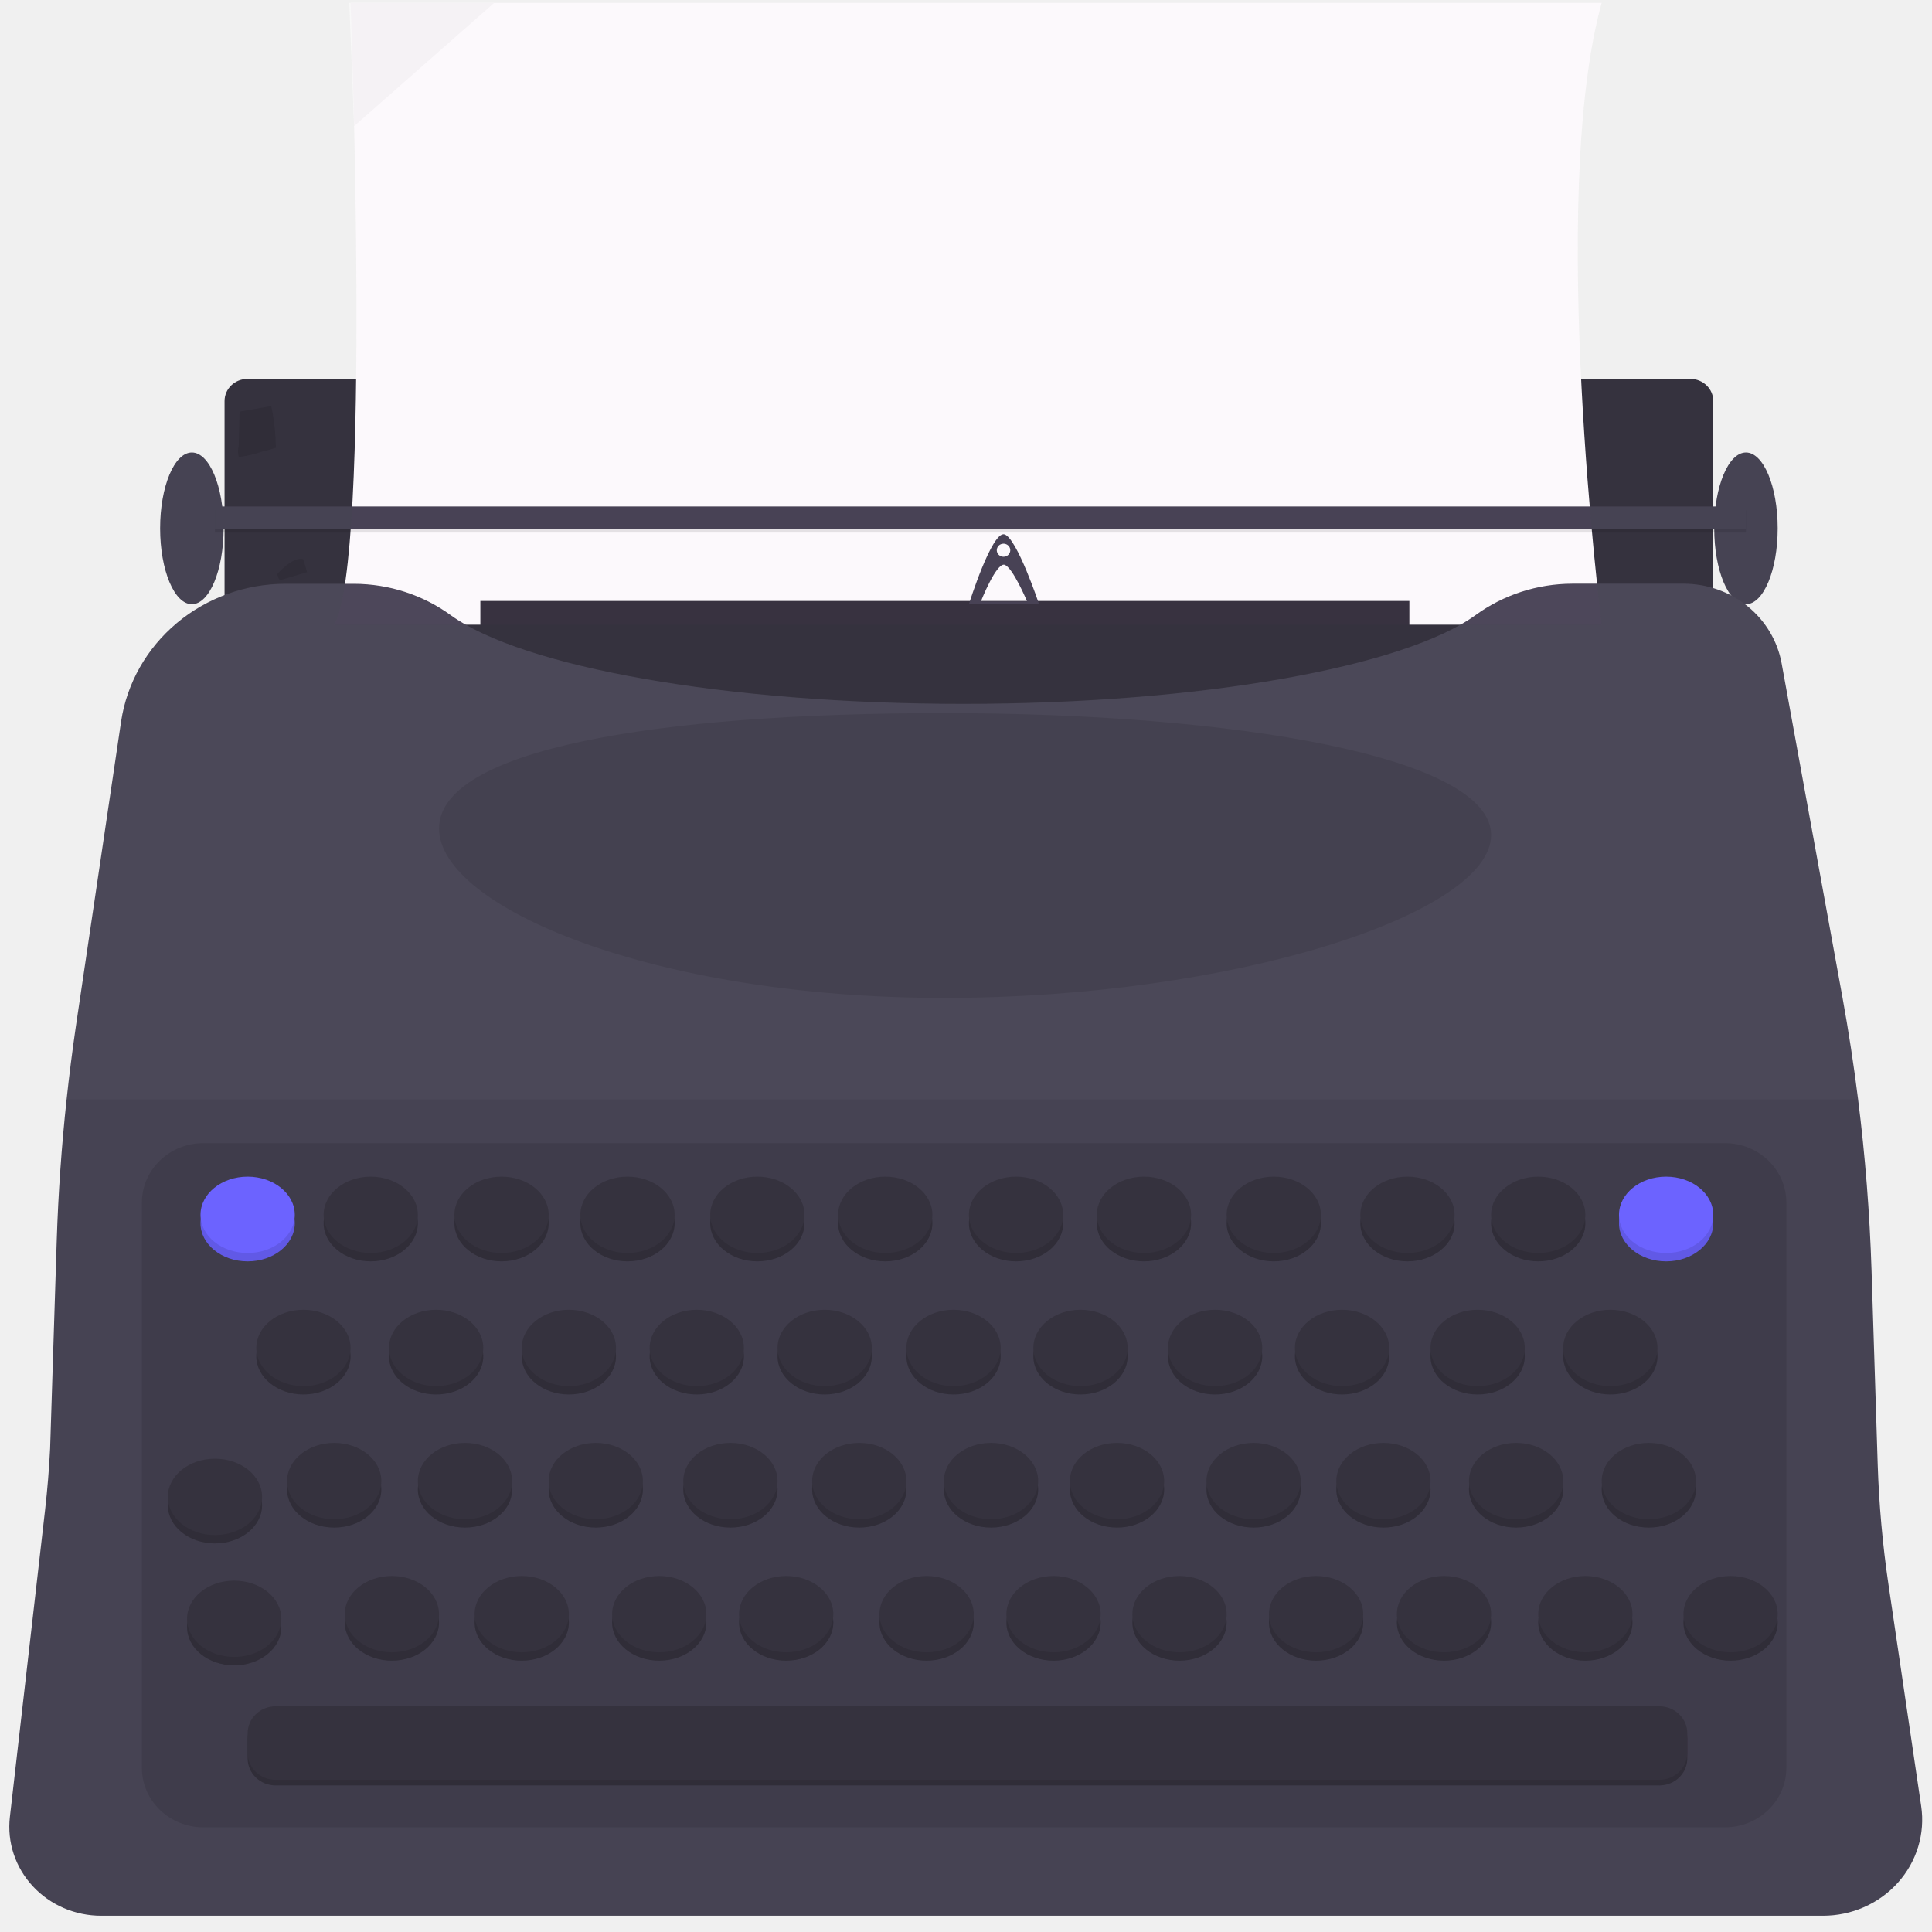
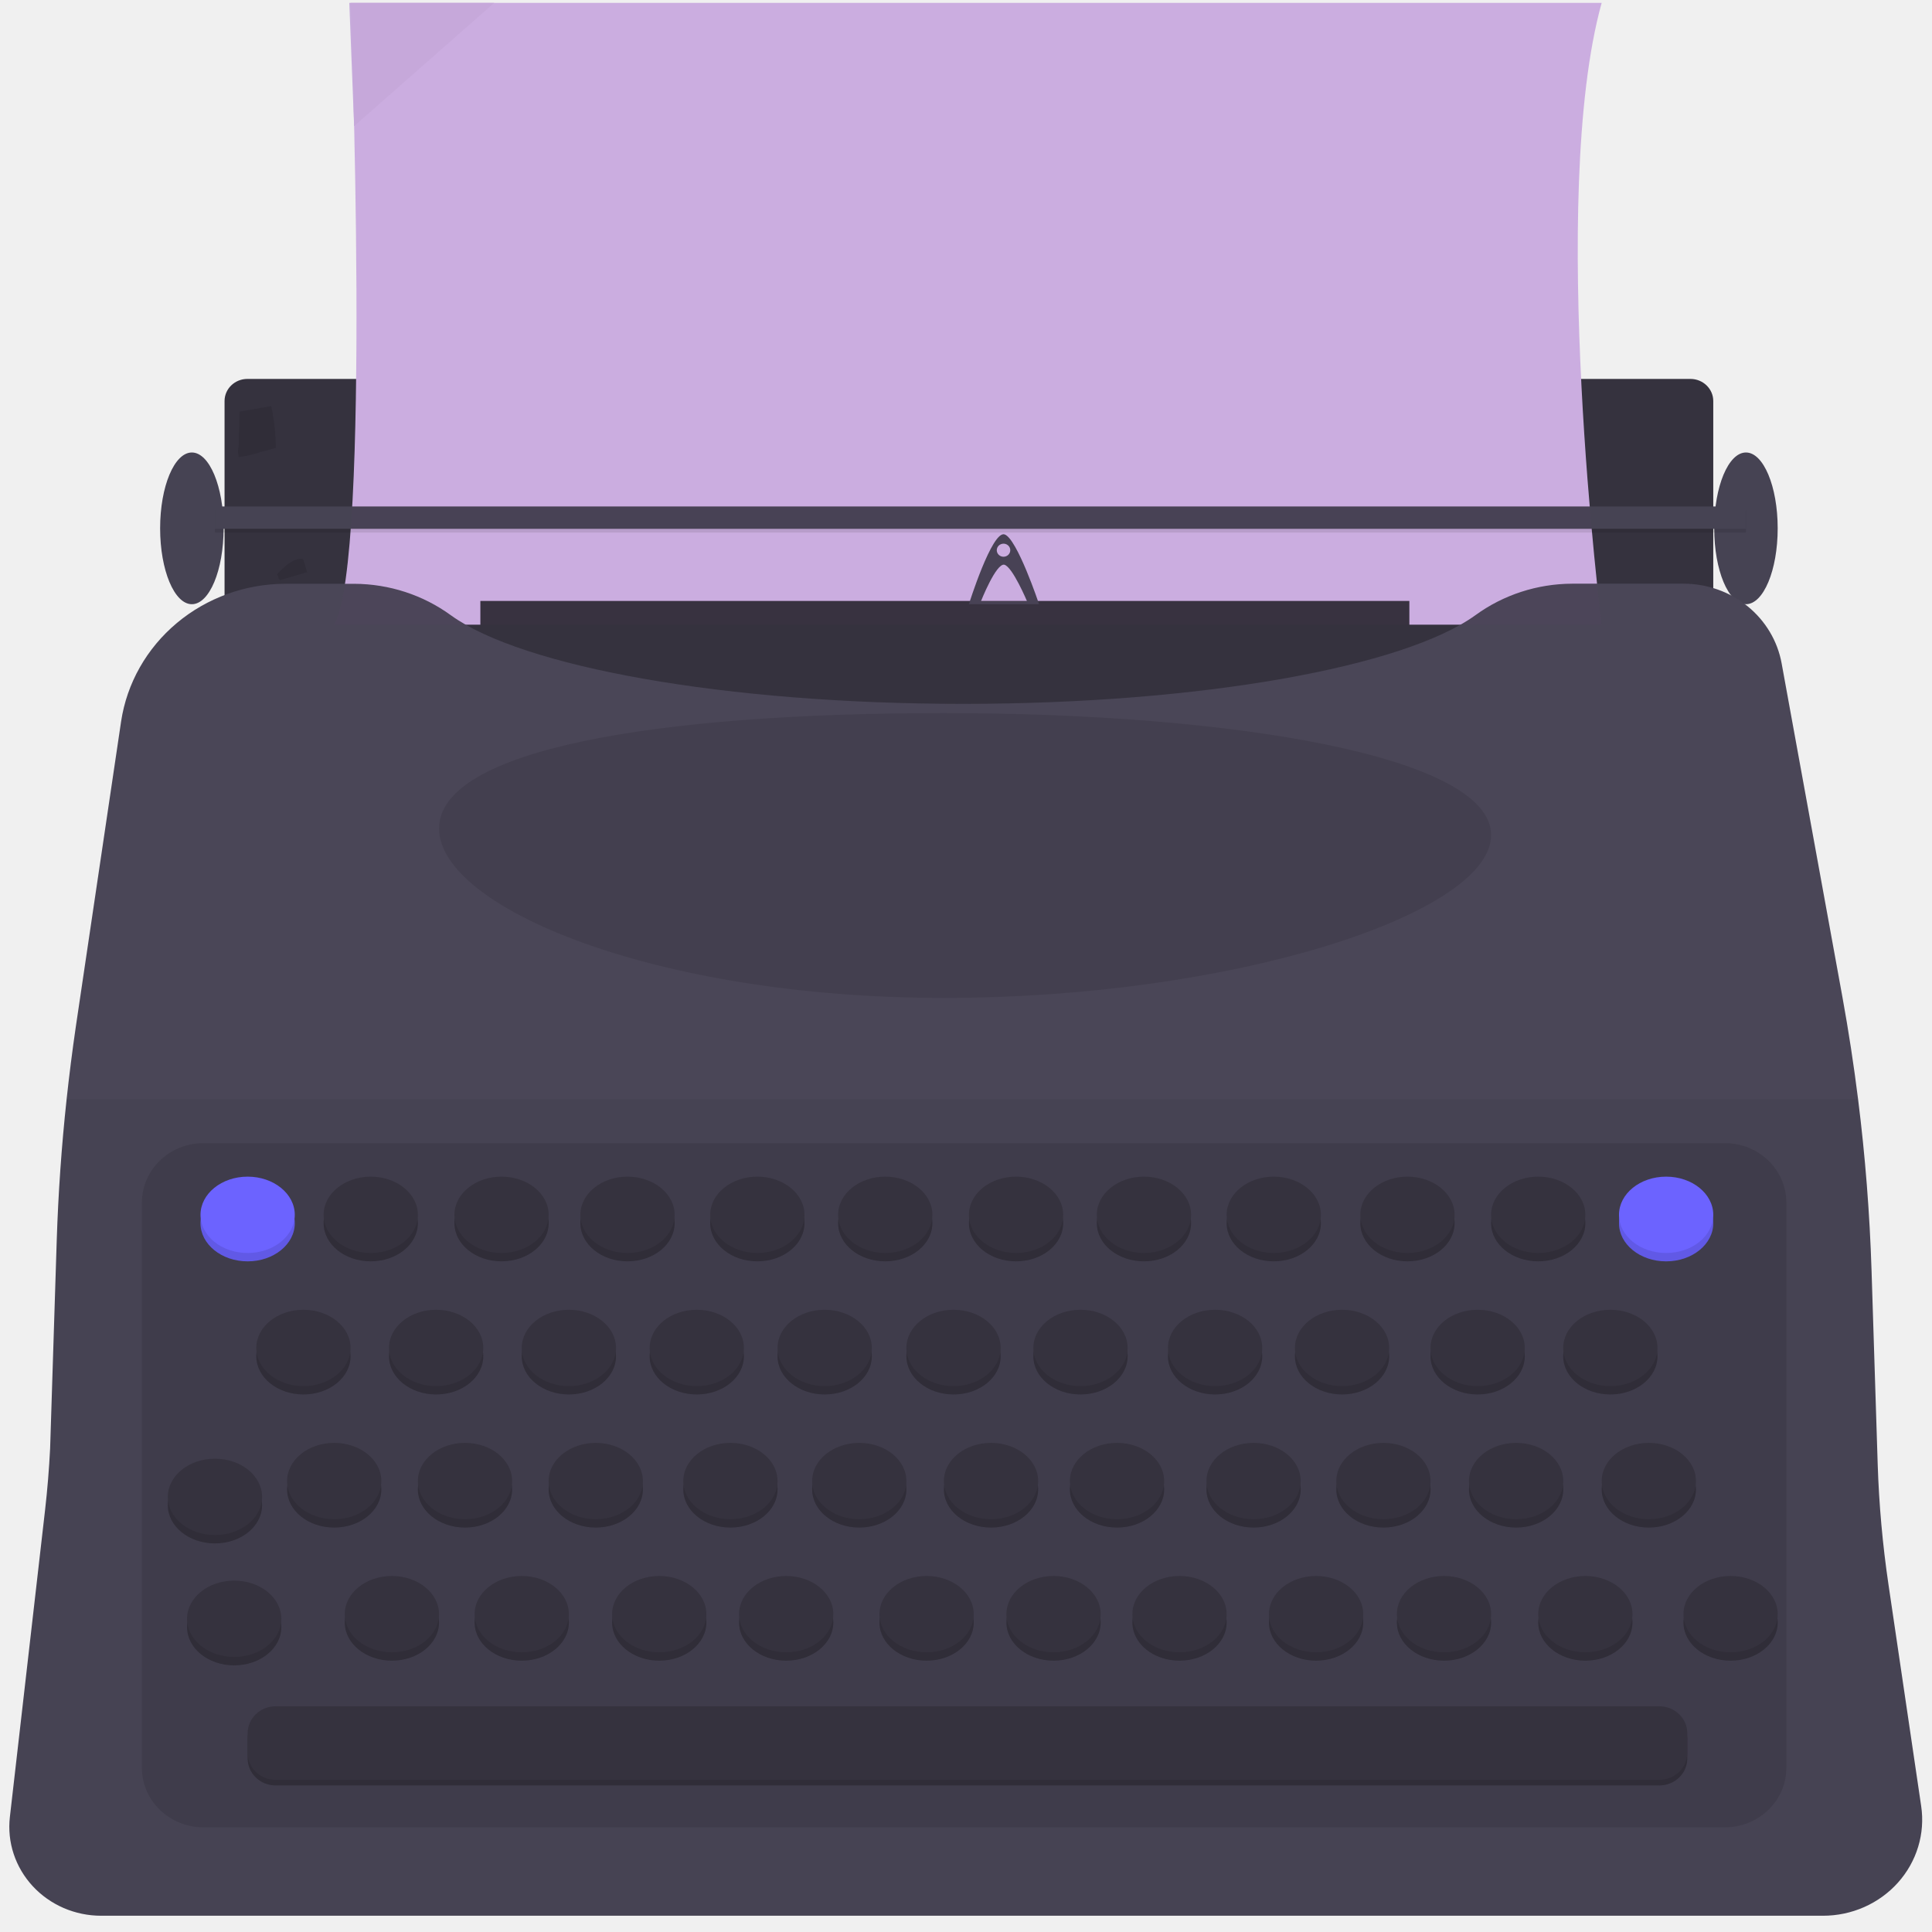
<svg xmlns="http://www.w3.org/2000/svg" width="101" height="101" viewBox="0 0 101 101" fill="none">
  <path d="M88.371 19.809H12.933C12.274 19.809 11.739 20.327 11.739 20.965V34.906C11.739 35.545 12.274 36.062 12.933 36.062H88.371C89.03 36.062 89.565 35.545 89.565 34.906V20.965C89.565 20.327 89.03 19.809 88.371 19.809Z" fill="#35323E" />
-   <path d="M18.326 0.15C18.326 0.15 19.431 29.249 17.471 32.656H83.731C83.731 32.656 80.917 10.272 83.731 0.15H18.326Z" fill="white" />
+   <path d="M18.326 0.15C18.326 0.15 19.431 29.249 17.471 32.656H83.731C83.731 32.656 80.917 10.272 83.731 0.15H18.326Z" fill="#CDB1E2" />
  <path d="M73.678 31.416H25.112V37.255H73.678V31.416Z" fill="#35323E" />
-   <path d="M95.302 100.15H5.286C4.611 100.15 3.944 100.012 3.327 99.746C2.711 99.479 2.16 99.09 1.71 98.603C1.26 98.116 0.921 97.543 0.715 96.92C0.509 96.298 0.442 95.641 0.516 94.991L2.357 78.935C2.479 77.867 2.566 76.797 2.62 75.725L2.966 64.838C3.045 62.378 3.217 59.924 3.481 57.477C3.618 56.208 3.779 54.941 3.963 53.678L6.331 37.716C6.632 35.718 7.666 33.892 9.244 32.571C10.822 31.249 12.838 30.522 14.924 30.52H18.519C20.343 30.526 22.117 31.104 23.574 32.167C27.298 34.857 37.877 36.797 50.349 36.797C62.82 36.797 73.401 34.857 77.133 32.16C78.59 31.098 80.364 30.52 82.188 30.514H88.012C89.236 30.514 90.421 30.932 91.359 31.693C92.296 32.455 92.927 33.512 93.139 34.679L96.317 52.123C96.639 53.897 96.912 55.678 97.136 57.466C97.51 60.439 97.744 63.424 97.84 66.423L98.161 76.539C98.229 78.649 98.417 80.753 98.726 82.843L100.434 94.417C100.54 95.129 100.487 95.855 100.277 96.545C100.068 97.236 99.708 97.874 99.221 98.418C98.734 98.962 98.132 99.398 97.456 99.697C96.78 99.996 96.045 100.15 95.302 100.15V100.15Z" fill="#464353" />
+   <path d="M95.302 100.15H5.286C4.611 100.15 3.944 100.012 3.327 99.746C2.711 99.479 2.16 99.09 1.71 98.603C1.26 98.116 0.921 97.543 0.715 96.92C0.509 96.298 0.442 95.641 0.516 94.991L2.357 78.935C2.479 77.867 2.566 76.797 2.62 75.725L2.966 64.838C3.045 62.378 3.217 59.924 3.481 57.477C3.618 56.208 3.779 54.941 3.963 53.678L6.331 37.716C6.632 35.718 7.666 33.892 9.244 32.571C10.822 31.249 12.838 30.522 14.924 30.52H18.519C20.343 30.526 22.117 31.104 23.574 32.167C27.298 34.857 37.877 36.797 50.349 36.797C62.82 36.797 73.401 34.857 77.133 32.16C78.59 31.098 80.364 30.52 82.188 30.514H88.012C89.236 30.514 90.421 30.932 91.359 31.693C92.296 32.455 92.927 33.512 93.139 34.679L96.317 52.123C96.639 53.897 96.912 55.678 97.136 57.466C97.51 60.439 97.744 63.424 97.84 66.423L98.161 76.539C98.229 78.649 98.417 80.753 98.726 82.843L100.434 94.417C100.54 95.129 100.487 95.855 100.277 96.545C100.068 97.236 99.708 97.874 99.221 98.418C98.734 98.962 98.132 99.398 97.456 99.697C96.78 99.996 96.045 100.15 95.302 100.15Z" fill="#464353" />
  <path opacity="0.1" d="M90.175 59.761H10.629C8.855 59.761 7.417 61.153 7.417 62.87V92.418C7.417 94.135 8.855 95.527 10.629 95.527H90.175C91.949 95.527 93.387 94.135 93.387 92.418V62.87C93.387 61.153 91.949 59.761 90.175 59.761Z" fill="black" />
  <path d="M12.946 65.94C14.307 65.94 15.41 65.047 15.41 63.945C15.41 62.843 14.307 61.95 12.946 61.95C11.585 61.95 10.482 62.843 10.482 63.945C10.482 65.047 11.585 65.94 12.946 65.94Z" fill="#6C63FF" />
  <path opacity="0.1" d="M12.946 65.94C14.307 65.94 15.41 65.047 15.41 63.945C15.41 62.843 14.307 61.95 12.946 61.95C11.585 61.95 10.482 62.843 10.482 63.945C10.482 65.047 11.585 65.94 12.946 65.94Z" fill="black" />
  <path d="M12.946 65.503C14.307 65.503 15.41 64.609 15.41 63.507C15.41 62.406 14.307 61.512 12.946 61.512C11.585 61.512 10.482 62.406 10.482 63.507C10.482 64.609 11.585 65.503 12.946 65.503Z" fill="#6C63FF" />
  <path d="M15.862 72.899C17.223 72.899 18.326 72.006 18.326 70.904C18.326 69.802 17.223 68.909 15.862 68.909C14.502 68.909 13.398 69.802 13.398 70.904C13.398 72.006 14.502 72.899 15.862 72.899Z" fill="#35323E" />
  <path opacity="0.1" d="M15.862 72.899C17.223 72.899 18.326 72.006 18.326 70.904C18.326 69.802 17.223 68.909 15.862 68.909C14.502 68.909 13.398 69.802 13.398 70.904C13.398 72.006 14.502 72.899 15.862 72.899Z" fill="black" />
  <path d="M15.862 72.462C17.223 72.462 18.326 71.568 18.326 70.466C18.326 69.365 17.223 68.471 15.862 68.471C14.502 68.471 13.398 69.365 13.398 70.466C13.398 71.568 14.502 72.462 15.862 72.462Z" fill="#35323E" />
  <path d="M17.471 79.858C18.832 79.858 19.935 78.965 19.935 77.863C19.935 76.761 18.832 75.868 17.471 75.868C16.111 75.868 15.008 76.761 15.008 77.863C15.008 78.965 16.111 79.858 17.471 79.858Z" fill="#35323E" />
  <path opacity="0.1" d="M17.471 79.858C18.832 79.858 19.935 78.965 19.935 77.863C19.935 76.761 18.832 75.868 17.471 75.868C16.111 75.868 15.008 76.761 15.008 77.863C15.008 78.965 16.111 79.858 17.471 79.858Z" fill="black" />
  <path d="M17.471 79.421C18.832 79.421 19.935 78.528 19.935 77.425C19.935 76.324 18.832 75.43 17.471 75.43C16.111 75.43 15.008 76.324 15.008 77.425C15.008 78.528 16.111 79.421 17.471 79.421Z" fill="#35323E" />
  <path d="M11.237 80.686C12.598 80.686 13.701 79.792 13.701 78.69C13.701 77.588 12.598 76.695 11.237 76.695C9.876 76.695 8.773 77.588 8.773 78.69C8.773 79.792 9.876 80.686 11.237 80.686Z" fill="#35323E" />
  <path opacity="0.1" d="M11.237 80.686C12.598 80.686 13.701 79.792 13.701 78.69C13.701 77.588 12.598 76.695 11.237 76.695C9.876 76.695 8.773 77.588 8.773 78.69C8.773 79.792 9.876 80.686 11.237 80.686Z" fill="black" />
  <path d="M11.237 80.248C12.598 80.248 13.701 79.355 13.701 78.253C13.701 77.151 12.598 76.257 11.237 76.257C9.876 76.257 8.773 77.151 8.773 78.253C8.773 79.355 9.876 80.248 11.237 80.248Z" fill="#35323E" />
  <path d="M20.487 86.816C21.848 86.816 22.951 85.923 22.951 84.821C22.951 83.719 21.848 82.826 20.487 82.826C19.127 82.826 18.023 83.719 18.023 84.821C18.023 85.923 19.127 86.816 20.487 86.816Z" fill="#35323E" />
  <path opacity="0.1" d="M20.487 86.816C21.848 86.816 22.951 85.923 22.951 84.821C22.951 83.719 21.848 82.826 20.487 82.826C19.127 82.826 18.023 83.719 18.023 84.821C18.023 85.923 19.127 86.816 20.487 86.816Z" fill="black" />
  <path d="M20.487 86.378C21.848 86.378 22.951 85.485 22.951 84.383C22.951 83.281 21.848 82.388 20.487 82.388C19.127 82.388 18.023 83.281 18.023 84.383C18.023 85.485 19.127 86.378 20.487 86.378Z" fill="#35323E" />
  <path d="M12.243 87.061C13.604 87.061 14.707 86.167 14.707 85.065C14.707 83.963 13.604 83.07 12.243 83.07C10.882 83.07 9.779 83.963 9.779 85.065C9.779 86.167 10.882 87.061 12.243 87.061Z" fill="#35323E" />
  <path opacity="0.1" d="M12.243 87.061C13.604 87.061 14.707 86.167 14.707 85.065C14.707 83.963 13.604 83.07 12.243 83.07C10.882 83.07 9.779 83.963 9.779 85.065C9.779 86.167 10.882 87.061 12.243 87.061Z" fill="black" />
  <path d="M12.243 86.621C13.604 86.621 14.707 85.728 14.707 84.626C14.707 83.524 13.604 82.631 12.243 82.631C10.882 82.631 9.779 83.524 9.779 84.626C9.779 85.728 10.882 86.621 12.243 86.621Z" fill="#35323E" />
  <path d="M27.275 86.816C28.636 86.816 29.739 85.923 29.739 84.821C29.739 83.719 28.636 82.826 27.275 82.826C25.914 82.826 24.811 83.719 24.811 84.821C24.811 85.923 25.914 86.816 27.275 86.816Z" fill="#35323E" />
  <path opacity="0.1" d="M27.275 86.816C28.636 86.816 29.739 85.923 29.739 84.821C29.739 83.719 28.636 82.826 27.275 82.826C25.914 82.826 24.811 83.719 24.811 84.821C24.811 85.923 25.914 86.816 27.275 86.816Z" fill="black" />
  <path d="M27.275 86.378C28.636 86.378 29.739 85.485 29.739 84.383C29.739 83.281 28.636 82.388 27.275 82.388C25.914 82.388 24.811 83.281 24.811 84.383C24.811 85.485 25.914 86.378 27.275 86.378Z" fill="#35323E" />
  <path d="M34.464 86.816C35.824 86.816 36.927 85.923 36.927 84.821C36.927 83.719 35.824 82.826 34.464 82.826C33.103 82.826 32 83.719 32 84.821C32 85.923 33.103 86.816 34.464 86.816Z" fill="#35323E" />
  <path opacity="0.1" d="M34.464 86.816C35.824 86.816 36.927 85.923 36.927 84.821C36.927 83.719 35.824 82.826 34.464 82.826C33.103 82.826 32 83.719 32 84.821C32 85.923 33.103 86.816 34.464 86.816Z" fill="black" />
  <path d="M34.464 86.378C35.824 86.378 36.927 85.485 36.927 84.383C36.927 83.281 35.824 82.388 34.464 82.388C33.103 82.388 32 83.281 32 84.383C32 85.485 33.103 86.378 34.464 86.378Z" fill="#35323E" />
  <path d="M41.1 86.816C42.461 86.816 43.564 85.923 43.564 84.821C43.564 83.719 42.461 82.826 41.1 82.826C39.739 82.826 38.636 83.719 38.636 84.821C38.636 85.923 39.739 86.816 41.1 86.816Z" fill="#35323E" />
  <path opacity="0.1" d="M41.1 86.816C42.461 86.816 43.564 85.923 43.564 84.821C43.564 83.719 42.461 82.826 41.1 82.826C39.739 82.826 38.636 83.719 38.636 84.821C38.636 85.923 39.739 86.816 41.1 86.816Z" fill="black" />
  <path d="M41.1 86.378C42.461 86.378 43.564 85.485 43.564 84.383C43.564 83.281 42.461 82.388 41.1 82.388C39.739 82.388 38.636 83.281 38.636 84.383C38.636 85.485 39.739 86.378 41.1 86.378Z" fill="#35323E" />
  <path d="M48.44 86.816C49.801 86.816 50.904 85.923 50.904 84.821C50.904 83.719 49.801 82.826 48.44 82.826C47.079 82.826 45.976 83.719 45.976 84.821C45.976 85.923 47.079 86.816 48.44 86.816Z" fill="#35323E" />
  <path opacity="0.1" d="M48.44 86.816C49.801 86.816 50.904 85.923 50.904 84.821C50.904 83.719 49.801 82.826 48.44 82.826C47.079 82.826 45.976 83.719 45.976 84.821C45.976 85.923 47.079 86.816 48.44 86.816Z" fill="black" />
  <path d="M48.44 86.378C49.801 86.378 50.904 85.485 50.904 84.383C50.904 83.281 49.801 82.388 48.44 82.388C47.079 82.388 45.976 83.281 45.976 84.383C45.976 85.485 47.079 86.378 48.44 86.378Z" fill="#35323E" />
  <path d="M55.077 86.816C56.437 86.816 57.541 85.923 57.541 84.821C57.541 83.719 56.437 82.826 55.077 82.826C53.716 82.826 52.613 83.719 52.613 84.821C52.613 85.923 53.716 86.816 55.077 86.816Z" fill="#35323E" />
  <path opacity="0.1" d="M55.077 86.816C56.437 86.816 57.541 85.923 57.541 84.821C57.541 83.719 56.437 82.826 55.077 82.826C53.716 82.826 52.613 83.719 52.613 84.821C52.613 85.923 53.716 86.816 55.077 86.816Z" fill="black" />
  <path d="M55.077 86.378C56.437 86.378 57.541 85.485 57.541 84.383C57.541 83.281 56.437 82.388 55.077 82.388C53.716 82.388 52.613 83.281 52.613 84.383C52.613 85.485 53.716 86.378 55.077 86.378Z" fill="#35323E" />
  <path d="M61.662 86.816C63.023 86.816 64.126 85.923 64.126 84.821C64.126 83.719 63.023 82.826 61.662 82.826C60.301 82.826 59.198 83.719 59.198 84.821C59.198 85.923 60.301 86.816 61.662 86.816Z" fill="#35323E" />
  <path opacity="0.1" d="M61.662 86.816C63.023 86.816 64.126 85.923 64.126 84.821C64.126 83.719 63.023 82.826 61.662 82.826C60.301 82.826 59.198 83.719 59.198 84.821C59.198 85.923 60.301 86.816 61.662 86.816Z" fill="black" />
  <path d="M61.662 86.378C63.023 86.378 64.126 85.485 64.126 84.383C64.126 83.281 63.023 82.388 61.662 82.388C60.301 82.388 59.198 83.281 59.198 84.383C59.198 85.485 60.301 86.378 61.662 86.378Z" fill="#35323E" />
  <path d="M68.802 86.816C70.163 86.816 71.266 85.923 71.266 84.821C71.266 83.719 70.163 82.826 68.802 82.826C67.441 82.826 66.338 83.719 66.338 84.821C66.338 85.923 67.441 86.816 68.802 86.816Z" fill="#35323E" />
  <path opacity="0.1" d="M68.802 86.816C70.163 86.816 71.266 85.923 71.266 84.821C71.266 83.719 70.163 82.826 68.802 82.826C67.441 82.826 66.338 83.719 66.338 84.821C66.338 85.923 67.441 86.816 68.802 86.816Z" fill="black" />
  <path d="M68.802 86.378C70.163 86.378 71.266 85.485 71.266 84.383C71.266 83.281 70.163 82.388 68.802 82.388C67.441 82.388 66.338 83.281 66.338 84.383C66.338 85.485 67.441 86.378 68.802 86.378Z" fill="#35323E" />
  <path d="M75.489 86.816C76.849 86.816 77.952 85.923 77.952 84.821C77.952 83.719 76.849 82.826 75.489 82.826C74.128 82.826 73.025 83.719 73.025 84.821C73.025 85.923 74.128 86.816 75.489 86.816Z" fill="#35323E" />
  <path opacity="0.1" d="M75.489 86.816C76.849 86.816 77.952 85.923 77.952 84.821C77.952 83.719 76.849 82.826 75.489 82.826C74.128 82.826 73.025 83.719 73.025 84.821C73.025 85.923 74.128 86.816 75.489 86.816Z" fill="black" />
  <path d="M75.489 86.378C76.849 86.378 77.952 85.485 77.952 84.383C77.952 83.281 76.849 82.388 75.489 82.388C74.128 82.388 73.025 83.281 73.025 84.383C73.025 85.485 74.128 86.378 75.489 86.378Z" fill="#35323E" />
  <path d="M82.878 86.816C84.239 86.816 85.342 85.923 85.342 84.821C85.342 83.719 84.239 82.826 82.878 82.826C81.518 82.826 80.415 83.719 80.415 84.821C80.415 85.923 81.518 86.816 82.878 86.816Z" fill="#35323E" />
  <path opacity="0.1" d="M82.878 86.816C84.239 86.816 85.342 85.923 85.342 84.821C85.342 83.719 84.239 82.826 82.878 82.826C81.518 82.826 80.415 83.719 80.415 84.821C80.415 85.923 81.518 86.816 82.878 86.816Z" fill="black" />
  <path d="M82.878 86.378C84.239 86.378 85.342 85.485 85.342 84.383C85.342 83.281 84.239 82.388 82.878 82.388C81.518 82.388 80.415 83.281 80.415 84.383C80.415 85.485 81.518 86.378 82.878 86.378Z" fill="#35323E" />
  <path d="M90.471 86.816C91.832 86.816 92.934 85.923 92.934 84.821C92.934 83.719 91.832 82.826 90.471 82.826C89.11 82.826 88.007 83.719 88.007 84.821C88.007 85.923 89.11 86.816 90.471 86.816Z" fill="#35323E" />
  <path opacity="0.1" d="M90.471 86.816C91.832 86.816 92.934 85.923 92.934 84.821C92.934 83.719 91.832 82.826 90.471 82.826C89.11 82.826 88.007 83.719 88.007 84.821C88.007 85.923 89.11 86.816 90.471 86.816Z" fill="black" />
  <path d="M90.471 86.378C91.832 86.378 92.934 85.485 92.934 84.383C92.934 83.281 91.832 82.388 90.471 82.388C89.11 82.388 88.007 83.281 88.007 84.383C88.007 85.485 89.11 86.378 90.471 86.378Z" fill="#35323E" />
  <path d="M24.309 79.858C25.67 79.858 26.773 78.965 26.773 77.863C26.773 76.761 25.67 75.868 24.309 75.868C22.948 75.868 21.845 76.761 21.845 77.863C21.845 78.965 22.948 79.858 24.309 79.858Z" fill="#35323E" />
  <path opacity="0.1" d="M24.309 79.858C25.67 79.858 26.773 78.965 26.773 77.863C26.773 76.761 25.67 75.868 24.309 75.868C22.948 75.868 21.845 76.761 21.845 77.863C21.845 78.965 22.948 79.858 24.309 79.858Z" fill="black" />
  <path d="M24.309 79.421C25.67 79.421 26.773 78.528 26.773 77.425C26.773 76.324 25.67 75.43 24.309 75.43C22.948 75.43 21.845 76.324 21.845 77.425C21.845 78.528 22.948 79.421 24.309 79.421Z" fill="#35323E" />
  <path d="M31.145 79.858C32.506 79.858 33.609 78.965 33.609 77.863C33.609 76.761 32.506 75.868 31.145 75.868C29.785 75.868 28.682 76.761 28.682 77.863C28.682 78.965 29.785 79.858 31.145 79.858Z" fill="#35323E" />
  <path opacity="0.1" d="M31.145 79.858C32.506 79.858 33.609 78.965 33.609 77.863C33.609 76.761 32.506 75.868 31.145 75.868C29.785 75.868 28.682 76.761 28.682 77.863C28.682 78.965 29.785 79.858 31.145 79.858Z" fill="black" />
  <path d="M31.145 79.421C32.506 79.421 33.609 78.528 33.609 77.425C33.609 76.324 32.506 75.43 31.145 75.43C29.785 75.43 28.682 76.324 28.682 77.425C28.682 78.528 29.785 79.421 31.145 79.421Z" fill="#35323E" />
  <path d="M38.184 79.858C39.545 79.858 40.648 78.965 40.648 77.863C40.648 76.761 39.545 75.868 38.184 75.868C36.824 75.868 35.721 76.761 35.721 77.863C35.721 78.965 36.824 79.858 38.184 79.858Z" fill="#35323E" />
  <path opacity="0.1" d="M38.184 79.858C39.545 79.858 40.648 78.965 40.648 77.863C40.648 76.761 39.545 75.868 38.184 75.868C36.824 75.868 35.721 76.761 35.721 77.863C35.721 78.965 36.824 79.858 38.184 79.858Z" fill="black" />
  <path d="M38.184 79.421C39.545 79.421 40.648 78.528 40.648 77.425C40.648 76.324 39.545 75.43 38.184 75.43C36.824 75.43 35.721 76.324 35.721 77.425C35.721 78.528 36.824 79.421 38.184 79.421Z" fill="#35323E" />
  <path d="M44.921 79.858C46.281 79.858 47.384 78.965 47.384 77.863C47.384 76.761 46.281 75.868 44.921 75.868C43.56 75.868 42.457 76.761 42.457 77.863C42.457 78.965 43.56 79.858 44.921 79.858Z" fill="#35323E" />
  <path opacity="0.1" d="M44.921 79.858C46.281 79.858 47.384 78.965 47.384 77.863C47.384 76.761 46.281 75.868 44.921 75.868C43.56 75.868 42.457 76.761 42.457 77.863C42.457 78.965 43.56 79.858 44.921 79.858Z" fill="black" />
  <path d="M44.921 79.421C46.281 79.421 47.384 78.528 47.384 77.425C47.384 76.324 46.281 75.43 44.921 75.43C43.56 75.43 42.457 76.324 42.457 77.425C42.457 78.528 43.56 79.421 44.921 79.421Z" fill="#35323E" />
  <path d="M51.808 79.858C53.169 79.858 54.272 78.965 54.272 77.863C54.272 76.761 53.169 75.868 51.808 75.868C50.448 75.868 49.344 76.761 49.344 77.863C49.344 78.965 50.448 79.858 51.808 79.858Z" fill="#35323E" />
  <path opacity="0.1" d="M51.808 79.858C53.169 79.858 54.272 78.965 54.272 77.863C54.272 76.761 53.169 75.868 51.808 75.868C50.448 75.868 49.344 76.761 49.344 77.863C49.344 78.965 50.448 79.858 51.808 79.858Z" fill="black" />
  <path d="M51.808 79.421C53.169 79.421 54.272 78.528 54.272 77.425C54.272 76.324 53.169 75.43 51.808 75.43C50.448 75.43 49.344 76.324 49.344 77.425C49.344 78.528 50.448 79.421 51.808 79.421Z" fill="#35323E" />
  <path d="M58.395 79.858C59.756 79.858 60.859 78.965 60.859 77.863C60.859 76.761 59.756 75.868 58.395 75.868C57.034 75.868 55.931 76.761 55.931 77.863C55.931 78.965 57.034 79.858 58.395 79.858Z" fill="#35323E" />
  <path opacity="0.1" d="M58.395 79.858C59.756 79.858 60.859 78.965 60.859 77.863C60.859 76.761 59.756 75.868 58.395 75.868C57.034 75.868 55.931 76.761 55.931 77.863C55.931 78.965 57.034 79.858 58.395 79.858Z" fill="black" />
  <path d="M58.395 79.421C59.756 79.421 60.859 78.528 60.859 77.425C60.859 76.324 59.756 75.43 58.395 75.43C57.034 75.43 55.931 76.324 55.931 77.425C55.931 78.528 57.034 79.421 58.395 79.421Z" fill="#35323E" />
  <path d="M65.534 79.858C66.894 79.858 67.997 78.965 67.997 77.863C67.997 76.761 66.894 75.868 65.534 75.868C64.173 75.868 63.07 76.761 63.07 77.863C63.07 78.965 64.173 79.858 65.534 79.858Z" fill="#35323E" />
  <path opacity="0.1" d="M65.534 79.858C66.894 79.858 67.997 78.965 67.997 77.863C67.997 76.761 66.894 75.868 65.534 75.868C64.173 75.868 63.07 76.761 63.07 77.863C63.07 78.965 64.173 79.858 65.534 79.858Z" fill="black" />
  <path d="M65.534 79.421C66.894 79.421 67.997 78.528 67.997 77.425C67.997 76.324 66.894 75.43 65.534 75.43C64.173 75.43 63.07 76.324 63.07 77.425C63.07 78.528 64.173 79.421 65.534 79.421Z" fill="#35323E" />
  <path d="M72.322 79.858C73.682 79.858 74.785 78.965 74.785 77.863C74.785 76.761 73.682 75.868 72.322 75.868C70.961 75.868 69.858 76.761 69.858 77.863C69.858 78.965 70.961 79.858 72.322 79.858Z" fill="#35323E" />
  <path opacity="0.1" d="M72.322 79.858C73.682 79.858 74.785 78.965 74.785 77.863C74.785 76.761 73.682 75.868 72.322 75.868C70.961 75.868 69.858 76.761 69.858 77.863C69.858 78.965 70.961 79.858 72.322 79.858Z" fill="black" />
  <path d="M72.322 79.421C73.682 79.421 74.785 78.528 74.785 77.425C74.785 76.324 73.682 75.43 72.322 75.43C70.961 75.43 69.858 76.324 69.858 77.425C69.858 78.528 70.961 79.421 72.322 79.421Z" fill="#35323E" />
  <path d="M79.259 79.858C80.62 79.858 81.723 78.965 81.723 77.863C81.723 76.761 80.62 75.868 79.259 75.868C77.898 75.868 76.795 76.761 76.795 77.863C76.795 78.965 77.898 79.858 79.259 79.858Z" fill="#35323E" />
  <path opacity="0.1" d="M79.259 79.858C80.62 79.858 81.723 78.965 81.723 77.863C81.723 76.761 80.62 75.868 79.259 75.868C77.898 75.868 76.795 76.761 76.795 77.863C76.795 78.965 77.898 79.858 79.259 79.858Z" fill="black" />
  <path d="M79.259 79.421C80.62 79.421 81.723 78.528 81.723 77.425C81.723 76.324 80.62 75.43 79.259 75.43C77.898 75.43 76.795 76.324 76.795 77.425C76.795 78.528 77.898 79.421 79.259 79.421Z" fill="#35323E" />
  <path d="M86.197 79.858C87.557 79.858 88.66 78.965 88.66 77.863C88.66 76.761 87.557 75.868 86.197 75.868C84.836 75.868 83.733 76.761 83.733 77.863C83.733 78.965 84.836 79.858 86.197 79.858Z" fill="#35323E" />
  <path opacity="0.1" d="M86.197 79.858C87.557 79.858 88.66 78.965 88.66 77.863C88.66 76.761 87.557 75.868 86.197 75.868C84.836 75.868 83.733 76.761 83.733 77.863C83.733 78.965 84.836 79.858 86.197 79.858Z" fill="black" />
  <path d="M86.197 79.421C87.557 79.421 88.66 78.528 88.66 77.425C88.66 76.324 87.557 75.43 86.197 75.43C84.836 75.43 83.733 76.324 83.733 77.425C83.733 78.528 84.836 79.421 86.197 79.421Z" fill="#35323E" />
  <path d="M22.8 72.899C24.16 72.899 25.264 72.006 25.264 70.904C25.264 69.802 24.16 68.909 22.8 68.909C21.439 68.909 20.336 69.802 20.336 70.904C20.336 72.006 21.439 72.899 22.8 72.899Z" fill="#35323E" />
  <path opacity="0.1" d="M22.8 72.899C24.16 72.899 25.264 72.006 25.264 70.904C25.264 69.802 24.16 68.909 22.8 68.909C21.439 68.909 20.336 69.802 20.336 70.904C20.336 72.006 21.439 72.899 22.8 72.899Z" fill="black" />
  <path d="M22.8 72.462C24.16 72.462 25.264 71.568 25.264 70.466C25.264 69.365 24.16 68.471 22.8 68.471C21.439 68.471 20.336 69.365 20.336 70.466C20.336 71.568 21.439 72.462 22.8 72.462Z" fill="#35323E" />
  <path d="M29.739 72.899C31.1 72.899 32.203 72.006 32.203 70.904C32.203 69.802 31.1 68.909 29.739 68.909C28.378 68.909 27.275 69.802 27.275 70.904C27.275 72.006 28.378 72.899 29.739 72.899Z" fill="#35323E" />
  <path opacity="0.1" d="M29.739 72.899C31.1 72.899 32.203 72.006 32.203 70.904C32.203 69.802 31.1 68.909 29.739 68.909C28.378 68.909 27.275 69.802 27.275 70.904C27.275 72.006 28.378 72.899 29.739 72.899Z" fill="black" />
  <path d="M29.739 72.462C31.1 72.462 32.203 71.568 32.203 70.466C32.203 69.365 31.1 68.471 29.739 68.471C28.378 68.471 27.275 69.365 27.275 70.466C27.275 71.568 28.378 72.462 29.739 72.462Z" fill="#35323E" />
  <path d="M36.425 72.899C37.786 72.899 38.889 72.006 38.889 70.904C38.889 69.802 37.786 68.909 36.425 68.909C35.065 68.909 33.962 69.802 33.962 70.904C33.962 72.006 35.065 72.899 36.425 72.899Z" fill="#35323E" />
  <path opacity="0.1" d="M36.425 72.899C37.786 72.899 38.889 72.006 38.889 70.904C38.889 69.802 37.786 68.909 36.425 68.909C35.065 68.909 33.962 69.802 33.962 70.904C33.962 72.006 35.065 72.899 36.425 72.899Z" fill="black" />
  <path d="M36.425 72.462C37.786 72.462 38.889 71.568 38.889 70.466C38.889 69.365 37.786 68.471 36.425 68.471C35.065 68.471 33.962 69.365 33.962 70.466C33.962 71.568 35.065 72.462 36.425 72.462Z" fill="#35323E" />
  <path d="M43.112 72.899C44.472 72.899 45.576 72.006 45.576 70.904C45.576 69.802 44.472 68.909 43.112 68.909C41.751 68.909 40.648 69.802 40.648 70.904C40.648 72.006 41.751 72.899 43.112 72.899Z" fill="#35323E" />
  <path opacity="0.1" d="M43.112 72.899C44.472 72.899 45.576 72.006 45.576 70.904C45.576 69.802 44.472 68.909 43.112 68.909C41.751 68.909 40.648 69.802 40.648 70.904C40.648 72.006 41.751 72.899 43.112 72.899Z" fill="black" />
  <path d="M43.112 72.462C44.472 72.462 45.576 71.568 45.576 70.466C45.576 69.365 44.472 68.471 43.112 68.471C41.751 68.471 40.648 69.365 40.648 70.466C40.648 71.568 41.751 72.462 43.112 72.462Z" fill="#35323E" />
  <path d="M49.848 72.899C51.209 72.899 52.312 72.006 52.312 70.904C52.312 69.802 51.209 68.909 49.848 68.909C48.487 68.909 47.384 69.802 47.384 70.904C47.384 72.006 48.487 72.899 49.848 72.899Z" fill="#35323E" />
  <path opacity="0.1" d="M49.848 72.899C51.209 72.899 52.312 72.006 52.312 70.904C52.312 69.802 51.209 68.909 49.848 68.909C48.487 68.909 47.384 69.802 47.384 70.904C47.384 72.006 48.487 72.899 49.848 72.899Z" fill="black" />
  <path d="M49.848 72.462C51.209 72.462 52.312 71.568 52.312 70.466C52.312 69.365 51.209 68.471 49.848 68.471C48.487 68.471 47.384 69.365 47.384 70.466C47.384 71.568 48.487 72.462 49.848 72.462Z" fill="#35323E" />
  <path d="M56.485 72.899C57.846 72.899 58.949 72.006 58.949 70.904C58.949 69.802 57.846 68.909 56.485 68.909C55.124 68.909 54.021 69.802 54.021 70.904C54.021 72.006 55.124 72.899 56.485 72.899Z" fill="#35323E" />
  <path opacity="0.1" d="M56.485 72.899C57.846 72.899 58.949 72.006 58.949 70.904C58.949 69.802 57.846 68.909 56.485 68.909C55.124 68.909 54.021 69.802 54.021 70.904C54.021 72.006 55.124 72.899 56.485 72.899Z" fill="black" />
  <path d="M56.485 72.462C57.846 72.462 58.949 71.568 58.949 70.466C58.949 69.365 57.846 68.471 56.485 68.471C55.124 68.471 54.021 69.365 54.021 70.466C54.021 71.568 55.124 72.462 56.485 72.462Z" fill="#35323E" />
  <path d="M63.522 72.899C64.883 72.899 65.986 72.006 65.986 70.904C65.986 69.802 64.883 68.909 63.522 68.909C62.161 68.909 61.058 69.802 61.058 70.904C61.058 72.006 62.161 72.899 63.522 72.899Z" fill="#35323E" />
  <path opacity="0.1" d="M63.522 72.899C64.883 72.899 65.986 72.006 65.986 70.904C65.986 69.802 64.883 68.909 63.522 68.909C62.161 68.909 61.058 69.802 61.058 70.904C61.058 72.006 62.161 72.899 63.522 72.899Z" fill="black" />
  <path d="M63.522 72.462C64.883 72.462 65.986 71.568 65.986 70.466C65.986 69.365 64.883 68.471 63.522 68.471C62.161 68.471 61.058 69.365 61.058 70.466C61.058 71.568 62.161 72.462 63.522 72.462Z" fill="#35323E" />
  <path d="M70.159 72.899C71.519 72.899 72.622 72.006 72.622 70.904C72.622 69.802 71.519 68.909 70.159 68.909C68.798 68.909 67.695 69.802 67.695 70.904C67.695 72.006 68.798 72.899 70.159 72.899Z" fill="#35323E" />
  <path opacity="0.1" d="M70.159 72.899C71.519 72.899 72.622 72.006 72.622 70.904C72.622 69.802 71.519 68.909 70.159 68.909C68.798 68.909 67.695 69.802 67.695 70.904C67.695 72.006 68.798 72.899 70.159 72.899Z" fill="black" />
  <path d="M70.159 72.462C71.519 72.462 72.622 71.568 72.622 70.466C72.622 69.365 71.519 68.471 70.159 68.471C68.798 68.471 67.695 69.365 67.695 70.466C67.695 71.568 68.798 72.462 70.159 72.462Z" fill="#35323E" />
  <path d="M77.248 72.899C78.608 72.899 79.711 72.006 79.711 70.904C79.711 69.802 78.608 68.909 77.248 68.909C75.887 68.909 74.784 69.802 74.784 70.904C74.784 72.006 75.887 72.899 77.248 72.899Z" fill="#35323E" />
  <path opacity="0.1" d="M77.248 72.899C78.608 72.899 79.711 72.006 79.711 70.904C79.711 69.802 78.608 68.909 77.248 68.909C75.887 68.909 74.784 69.802 74.784 70.904C74.784 72.006 75.887 72.899 77.248 72.899Z" fill="black" />
  <path d="M77.248 72.462C78.608 72.462 79.711 71.568 79.711 70.466C79.711 69.365 78.608 68.471 77.248 68.471C75.887 68.471 74.784 69.365 74.784 70.466C74.784 71.568 75.887 72.462 77.248 72.462Z" fill="#35323E" />
  <path d="M84.185 72.899C85.546 72.899 86.649 72.006 86.649 70.904C86.649 69.802 85.546 68.909 84.185 68.909C82.824 68.909 81.721 69.802 81.721 70.904C81.721 72.006 82.824 72.899 84.185 72.899Z" fill="#35323E" />
  <path opacity="0.1" d="M84.185 72.899C85.546 72.899 86.649 72.006 86.649 70.904C86.649 69.802 85.546 68.909 84.185 68.909C82.824 68.909 81.721 69.802 81.721 70.904C81.721 72.006 82.824 72.899 84.185 72.899Z" fill="black" />
  <path d="M84.185 72.462C85.546 72.462 86.649 71.568 86.649 70.466C86.649 69.365 85.546 68.471 84.185 68.471C82.824 68.471 81.721 69.365 81.721 70.466C81.721 71.568 82.824 72.462 84.185 72.462Z" fill="#35323E" />
  <path d="M19.382 65.94C20.742 65.94 21.845 65.047 21.845 63.945C21.845 62.843 20.742 61.95 19.382 61.95C18.021 61.95 16.918 62.843 16.918 63.945C16.918 65.047 18.021 65.94 19.382 65.94Z" fill="#35323E" />
  <path opacity="0.1" d="M19.382 65.94C20.742 65.94 21.845 65.047 21.845 63.945C21.845 62.843 20.742 61.95 19.382 61.95C18.021 61.95 16.918 62.843 16.918 63.945C16.918 65.047 18.021 65.94 19.382 65.94Z" fill="black" />
  <path d="M19.382 65.503C20.742 65.503 21.845 64.609 21.845 63.507C21.845 62.406 20.742 61.512 19.382 61.512C18.021 61.512 16.918 62.406 16.918 63.507C16.918 64.609 18.021 65.503 19.382 65.503Z" fill="#35323E" />
  <path d="M26.219 65.94C27.58 65.94 28.683 65.047 28.683 63.945C28.683 62.843 27.58 61.95 26.219 61.95C24.859 61.95 23.756 62.843 23.756 63.945C23.756 65.047 24.859 65.94 26.219 65.94Z" fill="#35323E" />
  <path opacity="0.1" d="M26.219 65.94C27.58 65.94 28.683 65.047 28.683 63.945C28.683 62.843 27.58 61.95 26.219 61.95C24.859 61.95 23.756 62.843 23.756 63.945C23.756 65.047 24.859 65.94 26.219 65.94Z" fill="black" />
  <path d="M26.219 65.503C27.58 65.503 28.683 64.609 28.683 63.507C28.683 62.406 27.58 61.512 26.219 61.512C24.859 61.512 23.756 62.406 23.756 63.507C23.756 64.609 24.859 65.503 26.219 65.503Z" fill="#35323E" />
  <path d="M32.804 65.94C34.165 65.94 35.268 65.047 35.268 63.945C35.268 62.843 34.165 61.95 32.804 61.95C31.444 61.95 30.341 62.843 30.341 63.945C30.341 65.047 31.444 65.94 32.804 65.94Z" fill="#35323E" />
  <path opacity="0.1" d="M32.804 65.94C34.165 65.94 35.268 65.047 35.268 63.945C35.268 62.843 34.165 61.95 32.804 61.95C31.444 61.95 30.341 62.843 30.341 63.945C30.341 65.047 31.444 65.94 32.804 65.94Z" fill="black" />
  <path d="M32.804 65.503C34.165 65.503 35.268 64.609 35.268 63.507C35.268 62.406 34.165 61.512 32.804 61.512C31.444 61.512 30.341 62.406 30.341 63.507C30.341 64.609 31.444 65.503 32.804 65.503Z" fill="#35323E" />
  <path d="M39.592 65.94C40.953 65.94 42.056 65.047 42.056 63.945C42.056 62.843 40.953 61.95 39.592 61.95C38.232 61.95 37.129 62.843 37.129 63.945C37.129 65.047 38.232 65.94 39.592 65.94Z" fill="#35323E" />
  <path opacity="0.1" d="M39.592 65.94C40.953 65.94 42.056 65.047 42.056 63.945C42.056 62.843 40.953 61.95 39.592 61.95C38.232 61.95 37.129 62.843 37.129 63.945C37.129 65.047 38.232 65.94 39.592 65.94Z" fill="black" />
  <path d="M39.592 65.503C40.953 65.503 42.056 64.609 42.056 63.507C42.056 62.406 40.953 61.512 39.592 61.512C38.232 61.512 37.129 62.406 37.129 63.507C37.129 64.609 38.232 65.503 39.592 65.503Z" fill="#35323E" />
  <path d="M46.279 65.94C47.639 65.94 48.743 65.047 48.743 63.945C48.743 62.843 47.639 61.95 46.279 61.95C44.918 61.95 43.815 62.843 43.815 63.945C43.815 65.047 44.918 65.94 46.279 65.94Z" fill="#35323E" />
  <path opacity="0.1" d="M46.279 65.94C47.639 65.94 48.743 65.047 48.743 63.945C48.743 62.843 47.639 61.95 46.279 61.95C44.918 61.95 43.815 62.843 43.815 63.945C43.815 65.047 44.918 65.94 46.279 65.94Z" fill="black" />
  <path d="M46.279 65.503C47.639 65.503 48.743 64.609 48.743 63.507C48.743 62.406 47.639 61.512 46.279 61.512C44.918 61.512 43.815 62.406 43.815 63.507C43.815 64.609 44.918 65.503 46.279 65.503Z" fill="#35323E" />
  <path d="M53.117 65.94C54.477 65.94 55.58 65.047 55.58 63.945C55.58 62.843 54.477 61.95 53.117 61.95C51.756 61.95 50.653 62.843 50.653 63.945C50.653 65.047 51.756 65.94 53.117 65.94Z" fill="#35323E" />
  <path opacity="0.1" d="M53.117 65.94C54.477 65.94 55.58 65.047 55.58 63.945C55.58 62.843 54.477 61.95 53.117 61.95C51.756 61.95 50.653 62.843 50.653 63.945C50.653 65.047 51.756 65.94 53.117 65.94Z" fill="black" />
  <path d="M53.117 65.503C54.477 65.503 55.58 64.609 55.58 63.507C55.58 62.406 54.477 61.512 53.117 61.512C51.756 61.512 50.653 62.406 50.653 63.507C50.653 64.609 51.756 65.503 53.117 65.503Z" fill="#35323E" />
  <path d="M59.803 65.94C61.164 65.94 62.267 65.047 62.267 63.945C62.267 62.843 61.164 61.95 59.803 61.95C58.442 61.95 57.339 62.843 57.339 63.945C57.339 65.047 58.442 65.94 59.803 65.94Z" fill="#35323E" />
  <path opacity="0.1" d="M59.803 65.94C61.164 65.94 62.267 65.047 62.267 63.945C62.267 62.843 61.164 61.95 59.803 61.95C58.442 61.95 57.339 62.843 57.339 63.945C57.339 65.047 58.442 65.94 59.803 65.94Z" fill="black" />
  <path d="M59.803 65.503C61.164 65.503 62.267 64.609 62.267 63.507C62.267 62.406 61.164 61.512 59.803 61.512C58.442 61.512 57.339 62.406 57.339 63.507C57.339 64.609 58.442 65.503 59.803 65.503Z" fill="#35323E" />
  <path d="M66.589 65.94C67.95 65.94 69.053 65.047 69.053 63.945C69.053 62.843 67.95 61.95 66.589 61.95C65.229 61.95 64.126 62.843 64.126 63.945C64.126 65.047 65.229 65.94 66.589 65.94Z" fill="#35323E" />
  <path opacity="0.1" d="M66.589 65.94C67.95 65.94 69.053 65.047 69.053 63.945C69.053 62.843 67.95 61.95 66.589 61.95C65.229 61.95 64.126 62.843 64.126 63.945C64.126 65.047 65.229 65.94 66.589 65.94Z" fill="black" />
  <path d="M66.589 65.503C67.95 65.503 69.053 64.609 69.053 63.507C69.053 62.406 67.95 61.512 66.589 61.512C65.229 61.512 64.126 62.406 64.126 63.507C64.126 64.609 65.229 65.503 66.589 65.503Z" fill="#35323E" />
  <path d="M73.578 65.94C74.939 65.94 76.042 65.047 76.042 63.945C76.042 62.843 74.939 61.95 73.578 61.95C72.218 61.95 71.115 62.843 71.115 63.945C71.115 65.047 72.218 65.94 73.578 65.94Z" fill="#35323E" />
  <path opacity="0.1" d="M73.578 65.94C74.939 65.94 76.042 65.047 76.042 63.945C76.042 62.843 74.939 61.95 73.578 61.95C72.218 61.95 71.115 62.843 71.115 63.945C71.115 65.047 72.218 65.94 73.578 65.94Z" fill="black" />
  <path d="M73.578 65.503C74.939 65.503 76.042 64.609 76.042 63.507C76.042 62.406 74.939 61.512 73.578 61.512C72.218 61.512 71.115 62.406 71.115 63.507C71.115 64.609 72.218 65.503 73.578 65.503Z" fill="#35323E" />
  <path d="M80.415 65.94C81.775 65.94 82.878 65.047 82.878 63.945C82.878 62.843 81.775 61.95 80.415 61.95C79.054 61.95 77.951 62.843 77.951 63.945C77.951 65.047 79.054 65.94 80.415 65.94Z" fill="#35323E" />
  <path opacity="0.1" d="M80.415 65.94C81.775 65.94 82.878 65.047 82.878 63.945C82.878 62.843 81.775 61.95 80.415 61.95C79.054 61.95 77.951 62.843 77.951 63.945C77.951 65.047 79.054 65.94 80.415 65.94Z" fill="black" />
  <path d="M80.415 65.503C81.775 65.503 82.878 64.609 82.878 63.507C82.878 62.406 81.775 61.512 80.415 61.512C79.054 61.512 77.951 62.406 77.951 63.507C77.951 64.609 79.054 65.503 80.415 65.503Z" fill="#35323E" />
  <path d="M87.101 65.94C88.462 65.94 89.565 65.047 89.565 63.945C89.565 62.843 88.462 61.95 87.101 61.95C85.74 61.95 84.637 62.843 84.637 63.945C84.637 65.047 85.74 65.94 87.101 65.94Z" fill="#6C63FF" />
  <path opacity="0.1" d="M87.101 65.94C88.462 65.94 89.565 65.047 89.565 63.945C89.565 62.843 88.462 61.95 87.101 61.95C85.74 61.95 84.637 62.843 84.637 63.945C84.637 65.047 85.74 65.94 87.101 65.94Z" fill="black" />
  <path d="M87.101 65.503C88.462 65.503 89.565 64.609 89.565 63.507C89.565 62.406 88.462 61.512 87.101 61.512C85.74 61.512 84.637 62.406 84.637 63.507C84.637 64.609 85.74 65.503 87.101 65.503Z" fill="#6C63FF" />
  <path d="M86.749 89.493H14.406C13.6 89.493 12.946 90.126 12.946 90.906V91.925C12.946 92.705 13.6 93.337 14.406 93.337H86.749C87.555 93.337 88.208 92.705 88.208 91.925V90.906C88.208 90.126 87.555 89.493 86.749 89.493Z" fill="#35323E" />
  <path opacity="0.1" d="M86.749 89.493H14.406C13.6 89.493 12.946 90.126 12.946 90.906V91.925C12.946 92.705 13.6 93.337 14.406 93.337H86.749C87.555 93.337 88.208 92.705 88.208 91.925V90.906C88.208 90.126 87.555 89.493 86.749 89.493Z" fill="black" />
  <path d="M86.749 89.201H14.406C13.6 89.201 12.946 89.833 12.946 90.613V91.632C12.946 92.412 13.6 93.044 14.406 93.044H86.749C87.555 93.044 88.208 92.412 88.208 91.632V90.613C88.208 89.833 87.555 89.201 86.749 89.201Z" fill="#35323E" />
  <path opacity="0.1" d="M77.952 43.654C77.952 47.765 64.505 52.169 49.344 52.169C34.184 52.169 22.953 47.424 22.953 43.312C22.953 39.2 34.187 37.279 49.344 37.279C64.502 37.279 77.952 39.542 77.952 43.654Z" fill="black" />
  <path d="M91.274 31.586C92.19 31.586 92.933 29.81 92.933 27.62C92.933 25.43 92.19 23.655 91.274 23.655C90.357 23.655 89.615 25.43 89.615 27.62C89.615 29.81 90.357 31.586 91.274 31.586Z" fill="#464353" />
  <path d="M10.03 31.586C10.947 31.586 11.689 29.81 11.689 27.62C11.689 25.43 10.947 23.655 10.03 23.655C9.114 23.655 8.371 25.43 8.371 27.62C8.371 29.81 9.114 31.586 10.03 31.586Z" fill="#464353" />
  <path opacity="0.1" d="M91.274 26.672H11.237V27.84H91.274V26.672Z" fill="black" />
  <path d="M91.274 26.477H11.237V27.645H91.274V26.477Z" fill="#464353" />
  <path d="M52.511 27.936C51.857 27.742 50.651 31.586 50.651 31.586H54.32C54.32 31.586 53.166 28.131 52.511 27.936ZM52.46 28.422C52.53 28.422 52.598 28.442 52.656 28.479C52.714 28.516 52.76 28.57 52.787 28.632C52.814 28.694 52.821 28.763 52.807 28.829C52.794 28.895 52.761 28.956 52.711 29.004C52.662 29.052 52.599 29.085 52.531 29.098C52.463 29.111 52.392 29.105 52.327 29.079C52.263 29.053 52.208 29.009 52.169 28.953C52.13 28.897 52.109 28.831 52.109 28.764C52.109 28.719 52.118 28.674 52.136 28.633C52.154 28.592 52.18 28.554 52.212 28.522C52.245 28.491 52.284 28.465 52.327 28.448C52.37 28.431 52.415 28.422 52.462 28.422H52.46ZM52.502 29.522C52.931 29.623 53.693 31.439 53.693 31.439H51.279C51.279 31.439 52.074 29.419 52.511 29.522H52.502Z" fill="#464353" />
-   <path opacity="0.03" d="M97.136 57.47H3.477C3.615 56.202 3.776 54.935 3.96 53.672L6.327 37.71C6.629 35.712 7.663 33.885 9.24 32.564C10.818 31.243 12.835 30.515 14.921 30.514H18.516C20.34 30.52 22.113 31.098 23.571 32.16C27.294 34.85 37.874 36.791 50.345 36.791C62.817 36.791 73.401 34.857 77.133 32.16C78.59 31.098 80.364 30.52 82.188 30.514H88.012C89.236 30.514 90.421 30.932 91.359 31.693C92.296 32.455 92.927 33.512 93.139 34.679L96.317 52.123C96.639 53.903 96.912 55.685 97.136 57.47Z" fill="white" />
+   <path opacity="0.03" d="M97.136 57.47H3.477C3.615 56.202 3.776 54.935 3.96 53.672L6.327 37.71C6.629 35.712 7.663 33.885 9.24 32.564C10.818 31.243 12.835 30.515 14.921 30.514H18.516C20.34 30.52 22.113 31.098 23.571 32.16C27.294 34.85 37.874 36.791 50.345 36.791C62.817 36.791 73.401 34.857 77.133 32.16C78.59 31.098 80.364 30.52 82.188 30.514H88.012C89.236 30.514 90.421 30.932 91.359 31.693C92.296 32.455 92.927 33.512 93.139 34.679L96.317 52.123C96.639 53.903 96.912 55.685 97.136 57.47Z" fill="#CDB1E2" />
  <path opacity="0.1" d="M14.547 30.15C14.544 30.159 14.54 30.168 14.535 30.176C14.564 30.23 14.597 30.282 14.633 30.332L16.052 29.91C16.052 29.91 15.97 29.598 15.846 29.231C15.284 29.075 14.48 30.03 14.48 30.03L14.547 30.15Z" fill="black" />
-   <path opacity="0.1" d="M12.481 23.892C12.89 23.842 13.291 23.749 13.678 23.614C13.678 23.614 13.979 23.55 14.427 23.406C14.414 23.25 14.404 23.085 14.403 22.89C14.373 22.332 14.299 21.776 14.179 21.23L12.523 21.521L12.479 23.311C12.431 23.501 12.431 23.701 12.481 23.892V23.892Z" fill="black" />
+   <path opacity="0.1" d="M12.481 23.892C12.89 23.842 13.291 23.749 13.678 23.614C13.678 23.614 13.979 23.55 14.427 23.406C14.414 23.25 14.404 23.085 14.403 22.89C14.373 22.332 14.299 21.776 14.179 21.23L12.523 21.521L12.479 23.311C12.431 23.501 12.431 23.701 12.481 23.892Z" fill="black" />
  <path opacity="0.1" d="M20.049 1.091L20.317 2.136L20.664 1.933C20.587 1.466 20.468 1.025 20.358 0.924L20.049 1.091Z" fill="black" />
  <path opacity="0.1" d="M20.046 0.921C20.073 0.916 20.101 0.916 20.128 0.921C20.384 0.997 20.717 3.14 20.45 3.337C20.318 3.434 20.164 3.498 20.001 3.525H19.963L19.877 2.81C19.855 2.822 19.834 2.835 19.815 2.849V2.82C19.881 2.546 19.883 2.261 19.82 1.986C19.757 1.711 19.631 1.453 19.451 1.232L20.046 0.921Z" fill="black" />
-   <path d="M19.881 2.821L19.966 3.536C20.166 3.523 20.359 3.454 20.519 3.337C20.783 3.14 20.45 1 20.198 0.921C19.995 0.86 19.639 1.105 19.497 1.209C19.686 1.431 19.818 1.692 19.885 1.972C19.951 2.251 19.95 2.542 19.881 2.821V2.821Z" fill="#444053" />
-   <path d="M18.26 0.152L18.513 6.592L25.832 0.152H18.26Z" fill="white" />
+   <path d="M19.881 2.821L19.966 3.536C20.166 3.523 20.359 3.454 20.519 3.337C20.783 3.14 20.45 1 20.198 0.921C19.995 0.86 19.639 1.105 19.497 1.209C19.686 1.431 19.818 1.692 19.885 1.972C19.951 2.251 19.95 2.542 19.881 2.821Z" fill="#444053" />
+   <path d="M18.26 0.152L18.513 6.592L25.832 0.152H18.26Z" fill="#CDB1E2" />
  <path opacity="0.03" d="M18.26 0.152L18.513 6.592L25.832 0.152H18.26Z" fill="black" />
  <path opacity="0.03" d="M18.326 0.15C18.326 0.15 19.431 29.249 17.471 32.656H83.731C83.731 32.656 80.917 10.272 83.731 0.15H18.326Z" fill="#9B2F90" />
</svg>
